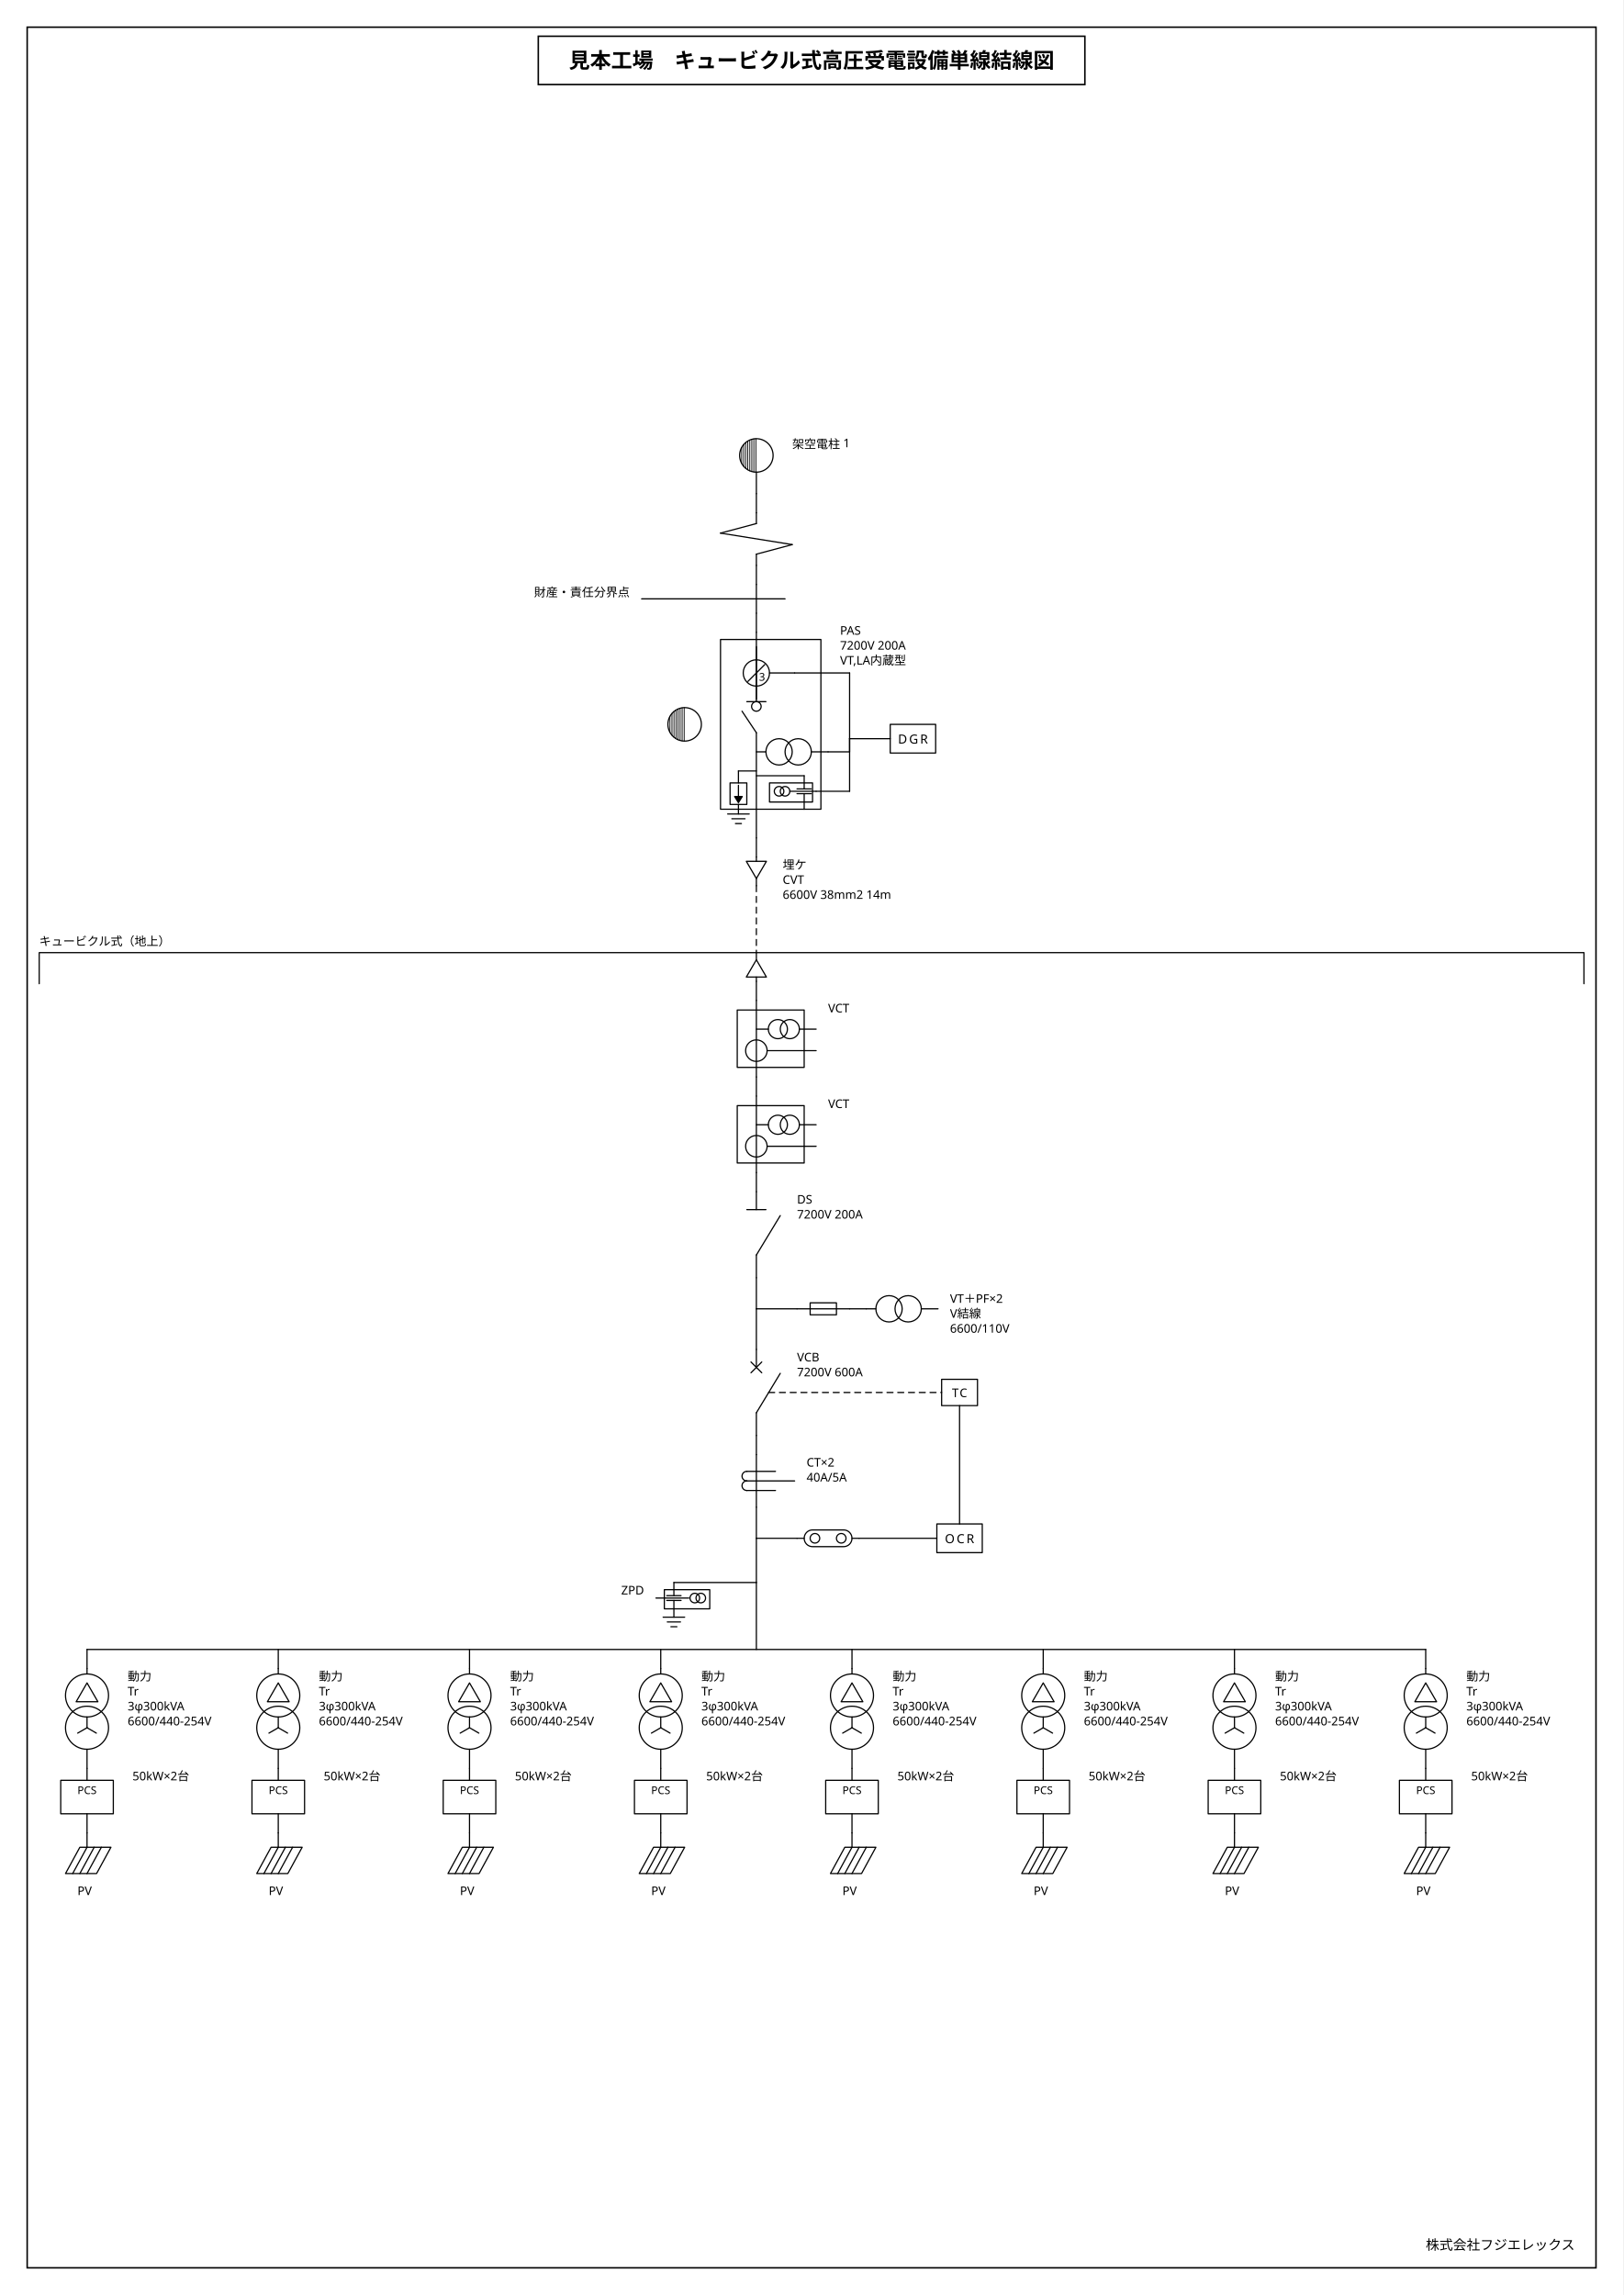
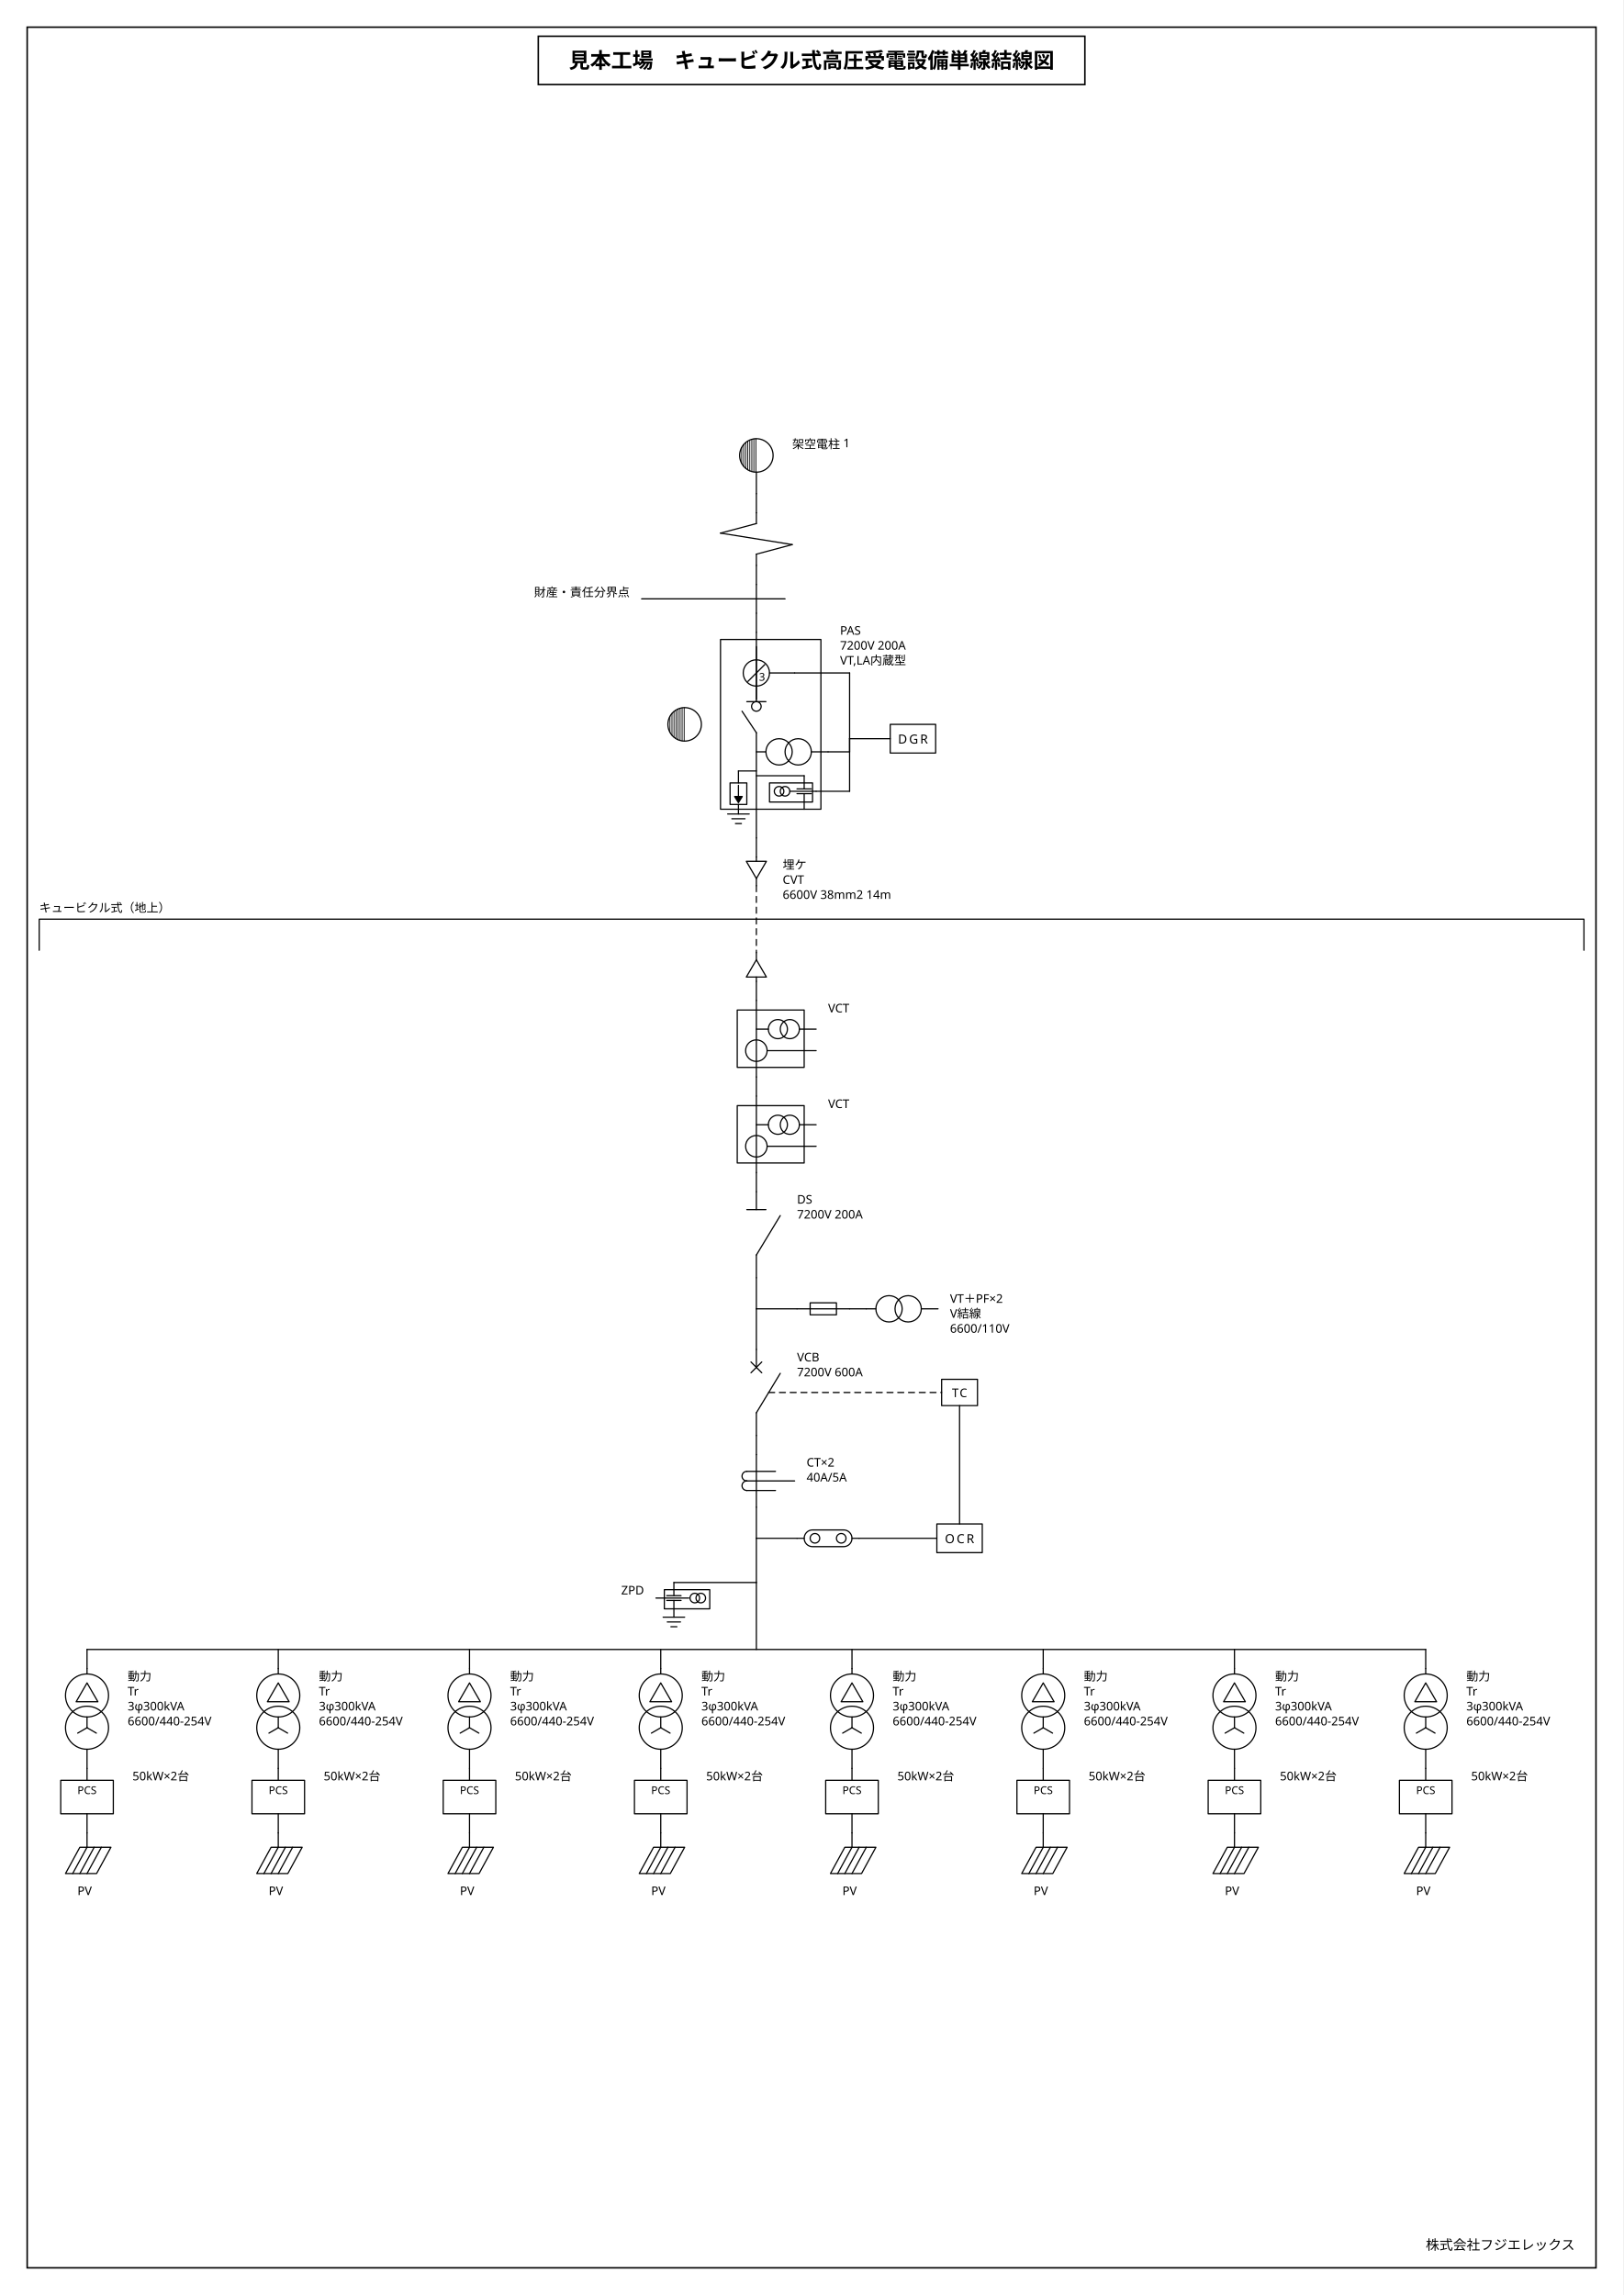
<svg xmlns="http://www.w3.org/2000/svg" viewBox="0 0 1075 1520" width="1075" height="1520">
  <rect x="0" y="0" width="1075" height="1520" fill="#fff" />
  <g stroke="#000" fill="none">
    <rect x="18" y="18" width="1039" height="1484" stroke-width="1" />
    <rect x="356.5" y="24" width="362" height="32" stroke-width="1" />
  </g>
  <text x="537.5" y="45" font-size="14" font-weight="700" text-anchor="middle" font-family="IPAGothic, 'IPAゴシック', 'Noto Sans JP', 'Hiragino Kaku Gothic ProN', 'Yu Gothic', sans-serif" fill="#000">見本工場　キュービクル式高圧受電設備単線結線図</text>
  <text x="1043" y="1490" font-size="9" text-anchor="end" font-family="IPAGothic, 'IPAゴシック', 'Noto Sans JP', 'Hiragino Kaku Gothic ProN', 'Yu Gothic', sans-serif" fill="#000">株式会社フジエレックス</text>
  <g transform="translate(500.93 288.97) scale(0.7916)">
    <g stroke="#000" fill="none" stroke-linecap="round" stroke-linejoin="round" color="#000">
-       <path d="M -600 432 L 692.4 432 M -600 432 L -600 458 M 692.4 432 L 692.4 458" fill="none" stroke-width="1" />
-       <text x="-600" y="426" font-size="10" font-family="IPAGothic, 'IPAゴシック', 'Noto Sans JP', 'Hiragino Kaku Gothic ProN', 'Yu Gothic', sans-serif" fill="currentColor" stroke="none">キュービクル式（地上）</text>
+       <path d="M -600 404 L 692.4 404 M -600 404 L -600 430 M 692.4 404 L 692.4 430" fill="none" stroke-width="1" />
+       <text x="-600" y="398" font-size="10" font-family="IPAGothic, 'IPAゴシック', 'Noto Sans JP', 'Hiragino Kaku Gothic ProN', 'Yu Gothic', sans-serif" fill="currentColor" stroke="none">キュービクル式（地上）</text>
      <line x1="0" y1="48" x2="0" y2="64" stroke-width="1" />
      <line x1="0" y1="108" x2="0" y2="124" stroke-width="1" />
      <line x1="0" y1="148" x2="0" y2="164" stroke-width="1" />
      <line x1="0" y1="280" x2="-15" y2="280" stroke-width="1" />
      <line x1="0" y1="284" x2="40" y2="284" stroke-width="1" />
      <line x1="32" y1="198" x2="78" y2="198" stroke-width="1" />
      <line x1="78" y1="198" x2="78" y2="253" stroke-width="1" />
      <line x1="60" y1="264" x2="78" y2="264" stroke-width="1" />
      <line x1="78" y1="264" x2="78" y2="253" stroke-width="1" />
      <line x1="50" y1="297" x2="78" y2="297" stroke-width="1" />
      <line x1="78" y1="297" x2="78" y2="253" stroke-width="1" />
      <line x1="78" y1="253" x2="112" y2="253" stroke-width="1" />
      <line x1="0" y1="336" x2="0" y2="352" stroke-width="1" />
      <line x1="0" y1="376" x2="0" y2="432" stroke-width="1" stroke-dasharray="5 4" />
      <line x1="0" y1="456" x2="0" y2="472" stroke-width="1" />
      <line x1="0" y1="536" x2="0" y2="552" stroke-width="1" />
      <line x1="0" y1="616" x2="0" y2="632" stroke-width="1" />
      <line x1="0" y1="704" x2="0" y2="730" stroke-width="1" />
      <line x1="0" y1="730" x2="34" y2="730" stroke-width="1" />
      <line x1="78" y1="730" x2="92" y2="730" stroke-width="1" />
      <line x1="0" y1="730" x2="0" y2="764" stroke-width="1" />
      <line x1="0" y1="836" x2="0" y2="852" stroke-width="1" />
      <line x1="0" y1="896" x2="0" y2="922" stroke-width="1" />
      <line x1="0" y1="922" x2="34" y2="922" stroke-width="1" />
      <line x1="86" y1="922" x2="151" y2="922" stroke-width="1" />
      <line x1="10.303" y1="800" x2="155" y2="800" stroke-width="1" stroke-dasharray="5 4" />
      <line x1="170" y1="811" x2="170" y2="910" stroke-width="1" />
      <line x1="0" y1="922" x2="0" y2="959" stroke-width="1" />
      <line x1="0" y1="959" x2="-69" y2="959" stroke-width="1" />
      <line x1="0" y1="959" x2="0" y2="1015" stroke-width="1" />
      <line x1="-560" y1="1015" x2="560" y2="1015" stroke-width="1" />
      <line x1="-560" y1="1015" x2="-560" y2="1031" stroke-width="1" />
      <line x1="-400" y1="1015" x2="-400" y2="1031" stroke-width="1" />
      <line x1="-240" y1="1015" x2="-240" y2="1031" stroke-width="1" />
      <line x1="-80" y1="1015" x2="-80" y2="1031" stroke-width="1" />
      <line x1="80" y1="1015" x2="80" y2="1031" stroke-width="1" />
      <line x1="240" y1="1015" x2="240" y2="1031" stroke-width="1" />
      <line x1="400" y1="1015" x2="400" y2="1031" stroke-width="1" />
      <line x1="560" y1="1015" x2="560" y2="1031" stroke-width="1" />
      <line x1="-560" y1="1098.5" x2="-560" y2="1114.5" stroke-width="1" />
      <line x1="-560" y1="1152.5" x2="-560" y2="1168.5" stroke-width="1" />
      <line x1="-400" y1="1098.5" x2="-400" y2="1114.5" stroke-width="1" />
      <line x1="-400" y1="1152.5" x2="-400" y2="1168.5" stroke-width="1" />
      <line x1="-240" y1="1098.5" x2="-240" y2="1114.5" stroke-width="1" />
      <line x1="-240" y1="1152.5" x2="-240" y2="1168.5" stroke-width="1" />
      <line x1="-80" y1="1098.5" x2="-80" y2="1114.5" stroke-width="1" />
      <line x1="-80" y1="1152.5" x2="-80" y2="1168.5" stroke-width="1" />
      <line x1="80" y1="1098.5" x2="80" y2="1114.5" stroke-width="1" />
      <line x1="80" y1="1152.5" x2="80" y2="1168.5" stroke-width="1" />
      <line x1="240" y1="1098.5" x2="240" y2="1114.5" stroke-width="1" />
      <line x1="240" y1="1152.5" x2="240" y2="1168.5" stroke-width="1" />
      <line x1="400" y1="1098.5" x2="400" y2="1114.5" stroke-width="1" />
      <line x1="400" y1="1152.5" x2="400" y2="1168.5" stroke-width="1" />
      <line x1="560" y1="1098.5" x2="560" y2="1114.5" stroke-width="1" />
      <line x1="560" y1="1152.5" x2="560" y2="1168.5" stroke-width="1" />
      <g transform="translate(-16 0)">
        <circle cx="16" cy="16" r="14" fill="none" stroke-width="1" />
        <line x1="3.7" y1="9.313" x2="3.7" y2="22.687" stroke-width="0.7" />
        <line x1="5.4" y1="6.855" x2="5.4" y2="25.145" stroke-width="0.7" />
        <line x1="7.1" y1="5.193" x2="7.1" y2="26.807" stroke-width="0.7" />
        <line x1="8.8" y1="3.993" x2="8.8" y2="28.007" stroke-width="0.7" />
        <line x1="10.5" y1="3.126" x2="10.5" y2="28.874" stroke-width="0.7" />
        <line x1="12.2" y1="2.526" x2="12.2" y2="29.474" stroke-width="0.7" />
        <line x1="13.9" y1="2.158" x2="13.9" y2="29.842" stroke-width="0.7" />
        <line x1="15.6" y1="2.006" x2="15.6" y2="29.994" stroke-width="0.7" />
        <line x1="16" y1="30" x2="16" y2="48" stroke-width="1" />
      </g>
      <text x="30" y="10" font-size="10" text-anchor="start" font-family="IPAGothic, 'IPAゴシック', 'Noto Sans JP', 'Hiragino Kaku Gothic ProN', 'Yu Gothic', sans-serif" fill="currentColor" stroke="none">
        <tspan x="30" dy="0">架空電柱 1</tspan>
      </text>
      <g transform="translate(-30 64)">
        <line x1="30" y1="0" x2="30" y2="9" stroke-width="1" />
        <line x1="30" y1="9" x2="0" y2="17" stroke-width="1" />
        <line x1="0" y1="17" x2="60" y2="26.6" stroke-width="1" />
        <line x1="60" y1="26.6" x2="30" y2="34.6" stroke-width="1" />
        <line x1="30" y1="34.6" x2="30" y2="44" stroke-width="1" />
      </g>
      <g transform="translate(-96 124)">
        <line x1="96" y1="0" x2="96" y2="24" stroke-width="1" />
        <line x1="0" y1="12" x2="120" y2="12" stroke-width="1" />
      </g>
      <text x="-106" y="134" font-size="10" text-anchor="end" font-family="IPAGothic, 'IPAゴシック', 'Noto Sans JP', 'Hiragino Kaku Gothic ProN', 'Yu Gothic', sans-serif" fill="currentColor" stroke="none">
        <tspan x="-106" dy="0">財産・責任分界点</tspan>
      </text>
      <g transform="translate(-36 164)">
        <line x1="36" y1="0" x2="36" y2="6" stroke-width="1" />
        <rect x="6" y="6" width="84" height="142" fill="none" stroke-width="1" />
        <line x1="36" y1="6" x2="36" y2="58" stroke-width="1" />
        <line x1="28" y1="58" x2="44" y2="58" stroke-width="1" />
        <circle cx="36" cy="62" r="4" fill="none" stroke-width="1" />
        <line x1="36" y1="84" x2="24" y2="66" stroke-width="1" />
        <line x1="36" y1="84" x2="36" y2="172" stroke-width="1" />
      </g>
      <text x="70" y="166" font-size="10" text-anchor="start" font-family="IPAGothic, 'IPAゴシック', 'Noto Sans JP', 'Hiragino Kaku Gothic ProN', 'Yu Gothic', sans-serif" fill="currentColor" stroke="none">
        <tspan x="70" dy="0">PAS</tspan>
        <tspan x="70" dy="12.5">7200V 200A</tspan>
        <tspan x="70" dy="12.5">VT,LA内蔵型</tspan>
      </text>
      <g transform="translate(-76 225)">
        <circle cx="16" cy="16" r="14" fill="none" stroke-width="1" />
        <line x1="3.7" y1="9.313" x2="3.7" y2="22.687" stroke-width="0.7" />
        <line x1="5.4" y1="6.855" x2="5.4" y2="25.145" stroke-width="0.7" />
        <line x1="7.1" y1="5.193" x2="7.1" y2="26.807" stroke-width="0.7" />
        <line x1="8.8" y1="3.993" x2="8.8" y2="28.007" stroke-width="0.7" />
        <line x1="10.5" y1="3.126" x2="10.5" y2="28.874" stroke-width="0.7" />
        <line x1="12.2" y1="2.526" x2="12.2" y2="29.474" stroke-width="0.7" />
        <line x1="13.9" y1="2.158" x2="13.9" y2="29.842" stroke-width="0.7" />
        <line x1="15.6" y1="2.006" x2="15.6" y2="29.994" stroke-width="0.7" />
      </g>
      <g transform="translate(-20 176)">
        <line x1="20" y1="0" x2="20" y2="44" stroke-width="1" />
        <circle cx="20" cy="22" r="11" fill="none" stroke-width="1" />
        <line x1="12.929" y1="29.071" x2="27.071" y2="14.929" stroke-width="1" />
        <text x="24.75" y="25" font-size="9" text-anchor="middle" dominant-baseline="central" font-family="IPAGothic, 'IPAゴシック', 'Noto Sans JP', 'Hiragino Kaku Gothic ProN', 'Yu Gothic', sans-serif" fill="currentColor" stroke="none">3</text>
        <line x1="31" y1="22" x2="52" y2="22" stroke-width="1" />
      </g>
      <g transform="translate(0 249)">
        <line x1="0" y1="15" x2="8" y2="15" stroke-width="1" />
        <circle cx="19" cy="15" r="11" fill="none" stroke-width="1" />
        <circle cx="35" cy="15" r="11" fill="none" stroke-width="1" />
        <line x1="46" y1="15" x2="60" y2="15" stroke-width="1" />
      </g>
      <g transform="translate(-35 280)">
        <line x1="20" y1="0" x2="20" y2="10" stroke-width="1" />
        <rect x="13" y="10" width="14" height="18" fill="none" stroke-width="1" />
        <line x1="20" y1="12" x2="20" y2="23" stroke-width="1" />
        <polygon points="16.8,21.38 20,26.5 23.2,21.38" fill="currentColor" stroke-width="1" />
        <line x1="20" y1="28" x2="20" y2="36" stroke-width="1" />
        <line x1="11" y1="36" x2="29" y2="36" stroke-width="1" />
        <line x1="14.5" y1="40" x2="25.5" y2="40" stroke-width="1" />
        <line x1="17.5" y1="44" x2="22.5" y2="44" stroke-width="1" />
      </g>
      <g transform="translate(10 284)">
        <line x1="30" y1="0" x2="30" y2="11" stroke-width="1" />
        <rect x="1" y="6" width="36" height="16" fill="none" stroke-width="1" />
        <line x1="24" y1="11" x2="36" y2="11" stroke-width="1" />
        <line x1="24" y1="15" x2="36" y2="15" stroke-width="1" />
        <line x1="30" y1="15" x2="30" y2="28" stroke-width="1" />
        <line x1="18" y1="13" x2="40" y2="13" stroke-width="1" />
        <circle cx="9" cy="13" r="4" fill="none" stroke-width="1" />
        <circle cx="14" cy="13" r="4" fill="none" stroke-width="1" />
      </g>
      <g transform="translate(112 241)">
        <rect x="0" y="0" width="38" height="24" fill="none" stroke-width="1" />
        <text x="19" y="12" font-size="10.5" text-anchor="middle" dominant-baseline="central" font-family="IPAGothic, 'IPAゴシック', 'Noto Sans JP', 'Hiragino Kaku Gothic ProN', 'Yu Gothic', sans-serif" letter-spacing="1.6" fill="currentColor" stroke="none">DGR</text>
      </g>
      <g transform="translate(-12 352)">
        <line x1="12" y1="0" x2="12" y2="3.6" stroke-width="1" />
        <polygon points="3.6,3.6 20.4,3.6 12,18" fill="none" stroke-width="1" />
        <line x1="12" y1="18" x2="12" y2="24" stroke-width="1" />
      </g>
      <text x="22" y="362" font-size="10" text-anchor="start" font-family="IPAGothic, 'IPAゴシック', 'Noto Sans JP', 'Hiragino Kaku Gothic ProN', 'Yu Gothic', sans-serif" fill="currentColor" stroke="none">
        <tspan x="22" dy="0">埋ケ</tspan>
        <tspan x="22" dy="12.5">CVT</tspan>
        <tspan x="22" dy="12.5">6600V 38mm2 14m</tspan>
      </text>
      <g transform="translate(-12 432) rotate(180 12 12)">
        <line x1="12" y1="0" x2="12" y2="3.6" stroke-width="1" />
        <polygon points="3.6,3.6 20.4,3.6 12,18" fill="none" stroke-width="1" />
        <line x1="12" y1="18" x2="12" y2="24" stroke-width="1" />
      </g>
      <g transform="translate(-22 472)">
        <line x1="22" y1="0" x2="22" y2="64" stroke-width="1" />
        <rect x="6" y="8" width="56" height="48" fill="none" stroke-width="1" />
        <line x1="22" y1="24" x2="32" y2="24" stroke-width="1" />
        <circle cx="40" cy="24" r="8" fill="none" stroke-width="1" />
        <circle cx="50" cy="24" r="8" fill="none" stroke-width="1" />
        <line x1="58" y1="24" x2="72" y2="24" stroke-width="1" />
        <circle cx="22" cy="42" r="9" fill="none" stroke-width="1" />
        <line x1="31" y1="42" x2="72" y2="42" stroke-width="1" />
      </g>
      <text x="60" y="482" font-size="10" text-anchor="start" font-family="IPAGothic, 'IPAゴシック', 'Noto Sans JP', 'Hiragino Kaku Gothic ProN', 'Yu Gothic', sans-serif" fill="currentColor" stroke="none">
        <tspan x="60" dy="0">VCT</tspan>
      </text>
      <g transform="translate(-22 552)">
        <line x1="22" y1="0" x2="22" y2="64" stroke-width="1" />
        <rect x="6" y="8" width="56" height="48" fill="none" stroke-width="1" />
        <line x1="22" y1="24" x2="32" y2="24" stroke-width="1" />
        <circle cx="40" cy="24" r="8" fill="none" stroke-width="1" />
        <circle cx="50" cy="24" r="8" fill="none" stroke-width="1" />
        <line x1="58" y1="24" x2="72" y2="24" stroke-width="1" />
        <circle cx="22" cy="42" r="9" fill="none" stroke-width="1" />
        <line x1="31" y1="42" x2="72" y2="42" stroke-width="1" />
      </g>
      <text x="60" y="562" font-size="10" text-anchor="start" font-family="IPAGothic, 'IPAゴシック', 'Noto Sans JP', 'Hiragino Kaku Gothic ProN', 'Yu Gothic', sans-serif" fill="currentColor" stroke="none">
        <tspan x="60" dy="0">VCT</tspan>
      </text>
      <g transform="translate(-24 632)">
        <line x1="24" y1="0" x2="24" y2="15" stroke-width="1" />
        <line x1="16" y1="15" x2="32" y2="15" stroke-width="1" />
        <line x1="24" y1="53" x2="44" y2="20" stroke-width="1" />
        <line x1="24" y1="53" x2="24" y2="72" stroke-width="1" />
      </g>
      <text x="34" y="642" font-size="10" text-anchor="start" font-family="IPAGothic, 'IPAゴシック', 'Noto Sans JP', 'Hiragino Kaku Gothic ProN', 'Yu Gothic', sans-serif" fill="currentColor" stroke="none">
        <tspan x="34" dy="0">DS</tspan>
        <tspan x="34" dy="12.5">7200V 200A</tspan>
      </text>
      <g transform="translate(36 708) rotate(-90 20 22)">
        <line x1="20" y1="0" x2="20" y2="44" stroke-width="1" />
        <rect x="15" y="11" width="10" height="22" fill="none" stroke-width="1" />
      </g>
      <g transform="translate(92 715)">
        <line x1="0" y1="15" x2="8" y2="15" stroke-width="1" />
        <circle cx="19" cy="15" r="11" fill="none" stroke-width="1" />
        <circle cx="35" cy="15" r="11" fill="none" stroke-width="1" />
        <line x1="46" y1="15" x2="60" y2="15" stroke-width="1" />
      </g>
      <text x="162" y="725" font-size="10" text-anchor="start" font-family="IPAGothic, 'IPAゴシック', 'Noto Sans JP', 'Hiragino Kaku Gothic ProN', 'Yu Gothic', sans-serif" fill="currentColor" stroke="none">
        <tspan x="162" dy="0">VT＋PF×2</tspan>
        <tspan x="162" dy="12.5">V結線</tspan>
        <tspan x="162" dy="12.5">6600/110V</tspan>
      </text>
      <g transform="translate(-24 764)">
        <line x1="24" y1="0" x2="24" y2="15" stroke-width="1" />
        <line x1="19.5" y1="10.5" x2="28.5" y2="19.5" stroke-width="1" />
        <line x1="28.5" y1="10.5" x2="19.5" y2="19.5" stroke-width="1" />
        <line x1="24" y1="53" x2="44" y2="20" stroke-width="1" />
        <line x1="24" y1="53" x2="24" y2="72" stroke-width="1" />
      </g>
      <text x="34" y="774" font-size="10" text-anchor="start" font-family="IPAGothic, 'IPAゴシック', 'Noto Sans JP', 'Hiragino Kaku Gothic ProN', 'Yu Gothic', sans-serif" fill="currentColor" stroke="none">
        <tspan x="34" dy="0">VCB</tspan>
        <tspan x="34" dy="12.5">7200V 600A</tspan>
      </text>
      <g transform="translate(-24 852)">
        <line x1="24" y1="0" x2="24" y2="44" stroke-width="1" />
        <line x1="16" y1="14" x2="40" y2="14" stroke-width="1" />
        <line x1="16" y1="30" x2="40" y2="30" stroke-width="1" />
        <line x1="16" y1="22" x2="56" y2="22" stroke-width="1" />
        <path d="M 16 14 A 4 4 0 0 0 16 22" fill="none" stroke-width="1" />
        <path d="M 16 22 A 4 4 0 0 0 16 30" fill="none" stroke-width="1" />
      </g>
      <text x="42" y="862" font-size="10" text-anchor="start" font-family="IPAGothic, 'IPAゴシック', 'Noto Sans JP', 'Hiragino Kaku Gothic ProN', 'Yu Gothic', sans-serif" fill="currentColor" stroke="none">
        <tspan x="42" dy="0">CT×2</tspan>
        <tspan x="42" dy="12.5">40A/5A</tspan>
      </text>
      <g transform="translate(34 911)">
        <line x1="0" y1="11" x2="6" y2="11" stroke-width="1" />
        <rect x="6" y="4" width="40" height="14" rx="7" fill="none" stroke-width="1" />
        <circle cx="15" cy="11" r="4" fill="none" stroke-width="1" />
        <circle cx="37" cy="11" r="4" fill="none" stroke-width="1" />
        <line x1="46" y1="11" x2="52" y2="11" stroke-width="1" />
      </g>
      <g transform="translate(151 910)">
        <rect x="0" y="0" width="38" height="24" fill="none" stroke-width="1" />
        <text x="19" y="12" font-size="10.5" text-anchor="middle" dominant-baseline="central" font-family="IPAGothic, 'IPAゴシック', 'Noto Sans JP', 'Hiragino Kaku Gothic ProN', 'Yu Gothic', sans-serif" letter-spacing="1.6" fill="currentColor" stroke="none">OCR</text>
      </g>
      <g transform="translate(155 789)">
        <rect x="0" y="0" width="30" height="22" fill="none" stroke-width="1" />
        <text x="15" y="11" font-size="10" text-anchor="middle" dominant-baseline="central" font-family="IPAGothic, 'IPAゴシック', 'Noto Sans JP', 'Hiragino Kaku Gothic ProN', 'Yu Gothic', sans-serif" letter-spacing="1" fill="currentColor" stroke="none">TC</text>
      </g>
      <g transform="translate(-84 959)">
        <line x1="15" y1="0" x2="15" y2="11" stroke-width="1" />
        <rect x="7" y="6" width="38" height="16" fill="none" stroke-width="1" />
        <line x1="9" y1="11" x2="21" y2="11" stroke-width="1" />
        <line x1="9" y1="15" x2="21" y2="15" stroke-width="1" />
        <line x1="15" y1="15" x2="15" y2="29" stroke-width="1" />
        <line x1="6" y1="29" x2="24" y2="29" stroke-width="1" />
        <line x1="9.5" y1="33" x2="20.5" y2="33" stroke-width="1" />
        <line x1="12.5" y1="37" x2="17.5" y2="37" stroke-width="1" />
        <line x1="0" y1="13" x2="27.5" y2="13" stroke-width="1" />
        <circle cx="32.5" cy="13" r="4" fill="none" stroke-width="1" />
        <circle cx="37.5" cy="13" r="4" fill="none" stroke-width="1" />
      </g>
      <text x="-94" y="969" font-size="10" text-anchor="end" font-family="IPAGothic, 'IPAゴシック', 'Noto Sans JP', 'Hiragino Kaku Gothic ProN', 'Yu Gothic', sans-serif" fill="currentColor" stroke="none">
        <tspan x="-94" dy="0">ZPD</tspan>
      </text>
      <g transform="translate(-584 1031)">
        <line x1="24" y1="0" x2="24" y2="4.5" stroke-width="1" />
        <circle cx="24" cy="22.5" r="18" fill="none" stroke-width="1" />
        <circle cx="24" cy="49.5" r="18" fill="none" stroke-width="1" />
        <polygon points="24,12 33.093,27.75 14.907,27.75" fill="none" stroke-width="1" />
        <line x1="24" y1="49.5" x2="24" y2="40.5" stroke-width="1" />
        <line x1="24" y1="49.5" x2="31.794" y2="54" stroke-width="1" />
        <line x1="24" y1="49.5" x2="16.206" y2="54" stroke-width="1" />
      </g>
      <text x="-526" y="1041" font-size="10" text-anchor="start" font-family="IPAGothic, 'IPAゴシック', 'Noto Sans JP', 'Hiragino Kaku Gothic ProN', 'Yu Gothic', sans-serif" fill="currentColor" stroke="none">
        <tspan x="-526" dy="0">動力</tspan>
        <tspan x="-526" dy="12.5">Tr</tspan>
        <tspan x="-526" dy="12.5">3φ300kVA</tspan>
        <tspan x="-526" dy="12.5">6600/440-254V</tspan>
      </text>
      <g transform="translate(-424 1031)">
        <line x1="24" y1="0" x2="24" y2="4.5" stroke-width="1" />
        <circle cx="24" cy="22.5" r="18" fill="none" stroke-width="1" />
        <circle cx="24" cy="49.5" r="18" fill="none" stroke-width="1" />
        <polygon points="24,12 33.093,27.75 14.907,27.75" fill="none" stroke-width="1" />
        <line x1="24" y1="49.5" x2="24" y2="40.5" stroke-width="1" />
        <line x1="24" y1="49.5" x2="31.794" y2="54" stroke-width="1" />
        <line x1="24" y1="49.5" x2="16.206" y2="54" stroke-width="1" />
      </g>
      <text x="-366" y="1041" font-size="10" text-anchor="start" font-family="IPAGothic, 'IPAゴシック', 'Noto Sans JP', 'Hiragino Kaku Gothic ProN', 'Yu Gothic', sans-serif" fill="currentColor" stroke="none">
        <tspan x="-366" dy="0">動力</tspan>
        <tspan x="-366" dy="12.5">Tr</tspan>
        <tspan x="-366" dy="12.5">3φ300kVA</tspan>
        <tspan x="-366" dy="12.5">6600/440-254V</tspan>
      </text>
      <g transform="translate(-264 1031)">
        <line x1="24" y1="0" x2="24" y2="4.5" stroke-width="1" />
        <circle cx="24" cy="22.5" r="18" fill="none" stroke-width="1" />
        <circle cx="24" cy="49.5" r="18" fill="none" stroke-width="1" />
        <polygon points="24,12 33.093,27.75 14.907,27.75" fill="none" stroke-width="1" />
        <line x1="24" y1="49.5" x2="24" y2="40.5" stroke-width="1" />
        <line x1="24" y1="49.5" x2="31.794" y2="54" stroke-width="1" />
        <line x1="24" y1="49.5" x2="16.206" y2="54" stroke-width="1" />
      </g>
      <text x="-206" y="1041" font-size="10" text-anchor="start" font-family="IPAGothic, 'IPAゴシック', 'Noto Sans JP', 'Hiragino Kaku Gothic ProN', 'Yu Gothic', sans-serif" fill="currentColor" stroke="none">
        <tspan x="-206" dy="0">動力</tspan>
        <tspan x="-206" dy="12.5">Tr</tspan>
        <tspan x="-206" dy="12.5">3φ300kVA</tspan>
        <tspan x="-206" dy="12.5">6600/440-254V</tspan>
      </text>
      <g transform="translate(-104 1031)">
        <line x1="24" y1="0" x2="24" y2="4.5" stroke-width="1" />
        <circle cx="24" cy="22.5" r="18" fill="none" stroke-width="1" />
        <circle cx="24" cy="49.5" r="18" fill="none" stroke-width="1" />
        <polygon points="24,12 33.093,27.75 14.907,27.75" fill="none" stroke-width="1" />
        <line x1="24" y1="49.5" x2="24" y2="40.5" stroke-width="1" />
        <line x1="24" y1="49.5" x2="31.794" y2="54" stroke-width="1" />
        <line x1="24" y1="49.5" x2="16.206" y2="54" stroke-width="1" />
      </g>
      <text x="-46" y="1041" font-size="10" text-anchor="start" font-family="IPAGothic, 'IPAゴシック', 'Noto Sans JP', 'Hiragino Kaku Gothic ProN', 'Yu Gothic', sans-serif" fill="currentColor" stroke="none">
        <tspan x="-46" dy="0">動力</tspan>
        <tspan x="-46" dy="12.5">Tr</tspan>
        <tspan x="-46" dy="12.5">3φ300kVA</tspan>
        <tspan x="-46" dy="12.5">6600/440-254V</tspan>
      </text>
      <g transform="translate(56 1031)">
        <line x1="24" y1="0" x2="24" y2="4.5" stroke-width="1" />
        <circle cx="24" cy="22.5" r="18" fill="none" stroke-width="1" />
        <circle cx="24" cy="49.5" r="18" fill="none" stroke-width="1" />
        <polygon points="24,12 33.093,27.75 14.907,27.75" fill="none" stroke-width="1" />
        <line x1="24" y1="49.5" x2="24" y2="40.5" stroke-width="1" />
        <line x1="24" y1="49.5" x2="31.794" y2="54" stroke-width="1" />
        <line x1="24" y1="49.5" x2="16.206" y2="54" stroke-width="1" />
      </g>
      <text x="114" y="1041" font-size="10" text-anchor="start" font-family="IPAGothic, 'IPAゴシック', 'Noto Sans JP', 'Hiragino Kaku Gothic ProN', 'Yu Gothic', sans-serif" fill="currentColor" stroke="none">
        <tspan x="114" dy="0">動力</tspan>
        <tspan x="114" dy="12.5">Tr</tspan>
        <tspan x="114" dy="12.5">3φ300kVA</tspan>
        <tspan x="114" dy="12.5">6600/440-254V</tspan>
      </text>
      <g transform="translate(216 1031)">
        <line x1="24" y1="0" x2="24" y2="4.5" stroke-width="1" />
        <circle cx="24" cy="22.5" r="18" fill="none" stroke-width="1" />
        <circle cx="24" cy="49.5" r="18" fill="none" stroke-width="1" />
        <polygon points="24,12 33.093,27.75 14.907,27.75" fill="none" stroke-width="1" />
        <line x1="24" y1="49.5" x2="24" y2="40.5" stroke-width="1" />
        <line x1="24" y1="49.5" x2="31.794" y2="54" stroke-width="1" />
        <line x1="24" y1="49.5" x2="16.206" y2="54" stroke-width="1" />
      </g>
      <text x="274" y="1041" font-size="10" text-anchor="start" font-family="IPAGothic, 'IPAゴシック', 'Noto Sans JP', 'Hiragino Kaku Gothic ProN', 'Yu Gothic', sans-serif" fill="currentColor" stroke="none">
        <tspan x="274" dy="0">動力</tspan>
        <tspan x="274" dy="12.5">Tr</tspan>
        <tspan x="274" dy="12.5">3φ300kVA</tspan>
        <tspan x="274" dy="12.5">6600/440-254V</tspan>
      </text>
      <g transform="translate(376 1031)">
        <line x1="24" y1="0" x2="24" y2="4.5" stroke-width="1" />
        <circle cx="24" cy="22.5" r="18" fill="none" stroke-width="1" />
        <circle cx="24" cy="49.5" r="18" fill="none" stroke-width="1" />
        <polygon points="24,12 33.093,27.75 14.907,27.75" fill="none" stroke-width="1" />
        <line x1="24" y1="49.5" x2="24" y2="40.5" stroke-width="1" />
        <line x1="24" y1="49.5" x2="31.794" y2="54" stroke-width="1" />
        <line x1="24" y1="49.5" x2="16.206" y2="54" stroke-width="1" />
      </g>
      <text x="434" y="1041" font-size="10" text-anchor="start" font-family="IPAGothic, 'IPAゴシック', 'Noto Sans JP', 'Hiragino Kaku Gothic ProN', 'Yu Gothic', sans-serif" fill="currentColor" stroke="none">
        <tspan x="434" dy="0">動力</tspan>
        <tspan x="434" dy="12.5">Tr</tspan>
        <tspan x="434" dy="12.5">3φ300kVA</tspan>
        <tspan x="434" dy="12.5">6600/440-254V</tspan>
      </text>
      <g transform="translate(536 1031)">
        <line x1="24" y1="0" x2="24" y2="4.5" stroke-width="1" />
        <circle cx="24" cy="22.5" r="18" fill="none" stroke-width="1" />
        <circle cx="24" cy="49.5" r="18" fill="none" stroke-width="1" />
        <polygon points="24,12 33.093,27.75 14.907,27.75" fill="none" stroke-width="1" />
        <line x1="24" y1="49.5" x2="24" y2="40.5" stroke-width="1" />
        <line x1="24" y1="49.5" x2="31.794" y2="54" stroke-width="1" />
        <line x1="24" y1="49.5" x2="16.206" y2="54" stroke-width="1" />
      </g>
      <text x="594" y="1041" font-size="10" text-anchor="start" font-family="IPAGothic, 'IPAゴシック', 'Noto Sans JP', 'Hiragino Kaku Gothic ProN', 'Yu Gothic', sans-serif" fill="currentColor" stroke="none">
        <tspan x="594" dy="0">動力</tspan>
        <tspan x="594" dy="12.5">Tr</tspan>
        <tspan x="594" dy="12.5">3φ300kVA</tspan>
        <tspan x="594" dy="12.5">6600/440-254V</tspan>
      </text>
      <g transform="translate(-588 1114.5)">
        <line x1="28" y1="0" x2="28" y2="10" stroke-width="1" />
        <rect x="6" y="10" width="44" height="28" fill="none" stroke-width="1" />
        <text x="28" y="18" font-size="9" text-anchor="middle" dominant-baseline="central" font-family="IPAGothic, 'IPAゴシック', 'Noto Sans JP', 'Hiragino Kaku Gothic ProN', 'Yu Gothic', sans-serif" fill="currentColor" stroke="none">PCS</text>
      </g>
      <text x="-522" y="1124.5" font-size="10" text-anchor="start" font-family="IPAGothic, 'IPAゴシック', 'Noto Sans JP', 'Hiragino Kaku Gothic ProN', 'Yu Gothic', sans-serif" fill="currentColor" stroke="none">
        <tspan x="-522" dy="0">50kW×2台</tspan>
      </text>
      <g transform="translate(-588 1168.5)">
        <line x1="28" y1="0" x2="28" y2="12" stroke-width="1" />
        <polygon points="10,34 22,12 48,12 36,34" fill="none" stroke-width="1" />
        <line x1="16" y1="34" x2="28" y2="12" stroke-width="1" />
        <line x1="22" y1="34" x2="34" y2="12" stroke-width="1" />
        <line x1="28" y1="34" x2="40" y2="12" stroke-width="1" />
      </g>
      <text x="-562" y="1220.5" font-size="10" text-anchor="middle" font-family="IPAGothic, 'IPAゴシック', 'Noto Sans JP', 'Hiragino Kaku Gothic ProN', 'Yu Gothic', sans-serif" fill="currentColor" stroke="none">
        <tspan x="-562" dy="0">PV</tspan>
      </text>
      <g transform="translate(-428 1114.5)">
        <line x1="28" y1="0" x2="28" y2="10" stroke-width="1" />
        <rect x="6" y="10" width="44" height="28" fill="none" stroke-width="1" />
        <text x="28" y="18" font-size="9" text-anchor="middle" dominant-baseline="central" font-family="IPAGothic, 'IPAゴシック', 'Noto Sans JP', 'Hiragino Kaku Gothic ProN', 'Yu Gothic', sans-serif" fill="currentColor" stroke="none">PCS</text>
      </g>
      <text x="-362" y="1124.5" font-size="10" text-anchor="start" font-family="IPAGothic, 'IPAゴシック', 'Noto Sans JP', 'Hiragino Kaku Gothic ProN', 'Yu Gothic', sans-serif" fill="currentColor" stroke="none">
        <tspan x="-362" dy="0">50kW×2台</tspan>
      </text>
      <g transform="translate(-428 1168.5)">
        <line x1="28" y1="0" x2="28" y2="12" stroke-width="1" />
        <polygon points="10,34 22,12 48,12 36,34" fill="none" stroke-width="1" />
        <line x1="16" y1="34" x2="28" y2="12" stroke-width="1" />
        <line x1="22" y1="34" x2="34" y2="12" stroke-width="1" />
        <line x1="28" y1="34" x2="40" y2="12" stroke-width="1" />
      </g>
      <text x="-402" y="1220.5" font-size="10" text-anchor="middle" font-family="IPAGothic, 'IPAゴシック', 'Noto Sans JP', 'Hiragino Kaku Gothic ProN', 'Yu Gothic', sans-serif" fill="currentColor" stroke="none">
        <tspan x="-402" dy="0">PV</tspan>
      </text>
      <g transform="translate(-268 1114.5)">
        <line x1="28" y1="0" x2="28" y2="10" stroke-width="1" />
        <rect x="6" y="10" width="44" height="28" fill="none" stroke-width="1" />
        <text x="28" y="18" font-size="9" text-anchor="middle" dominant-baseline="central" font-family="IPAGothic, 'IPAゴシック', 'Noto Sans JP', 'Hiragino Kaku Gothic ProN', 'Yu Gothic', sans-serif" fill="currentColor" stroke="none">PCS</text>
      </g>
      <text x="-202" y="1124.5" font-size="10" text-anchor="start" font-family="IPAGothic, 'IPAゴシック', 'Noto Sans JP', 'Hiragino Kaku Gothic ProN', 'Yu Gothic', sans-serif" fill="currentColor" stroke="none">
        <tspan x="-202" dy="0">50kW×2台</tspan>
      </text>
      <g transform="translate(-268 1168.5)">
        <line x1="28" y1="0" x2="28" y2="12" stroke-width="1" />
        <polygon points="10,34 22,12 48,12 36,34" fill="none" stroke-width="1" />
        <line x1="16" y1="34" x2="28" y2="12" stroke-width="1" />
        <line x1="22" y1="34" x2="34" y2="12" stroke-width="1" />
        <line x1="28" y1="34" x2="40" y2="12" stroke-width="1" />
      </g>
      <text x="-242" y="1220.5" font-size="10" text-anchor="middle" font-family="IPAGothic, 'IPAゴシック', 'Noto Sans JP', 'Hiragino Kaku Gothic ProN', 'Yu Gothic', sans-serif" fill="currentColor" stroke="none">
        <tspan x="-242" dy="0">PV</tspan>
      </text>
      <g transform="translate(-108 1114.5)">
        <line x1="28" y1="0" x2="28" y2="10" stroke-width="1" />
        <rect x="6" y="10" width="44" height="28" fill="none" stroke-width="1" />
        <text x="28" y="18" font-size="9" text-anchor="middle" dominant-baseline="central" font-family="IPAGothic, 'IPAゴシック', 'Noto Sans JP', 'Hiragino Kaku Gothic ProN', 'Yu Gothic', sans-serif" fill="currentColor" stroke="none">PCS</text>
      </g>
      <text x="-42" y="1124.5" font-size="10" text-anchor="start" font-family="IPAGothic, 'IPAゴシック', 'Noto Sans JP', 'Hiragino Kaku Gothic ProN', 'Yu Gothic', sans-serif" fill="currentColor" stroke="none">
        <tspan x="-42" dy="0">50kW×2台</tspan>
      </text>
      <g transform="translate(-108 1168.5)">
        <line x1="28" y1="0" x2="28" y2="12" stroke-width="1" />
        <polygon points="10,34 22,12 48,12 36,34" fill="none" stroke-width="1" />
        <line x1="16" y1="34" x2="28" y2="12" stroke-width="1" />
        <line x1="22" y1="34" x2="34" y2="12" stroke-width="1" />
        <line x1="28" y1="34" x2="40" y2="12" stroke-width="1" />
      </g>
      <text x="-82" y="1220.5" font-size="10" text-anchor="middle" font-family="IPAGothic, 'IPAゴシック', 'Noto Sans JP', 'Hiragino Kaku Gothic ProN', 'Yu Gothic', sans-serif" fill="currentColor" stroke="none">
        <tspan x="-82" dy="0">PV</tspan>
      </text>
      <g transform="translate(52 1114.5)">
        <line x1="28" y1="0" x2="28" y2="10" stroke-width="1" />
        <rect x="6" y="10" width="44" height="28" fill="none" stroke-width="1" />
        <text x="28" y="18" font-size="9" text-anchor="middle" dominant-baseline="central" font-family="IPAGothic, 'IPAゴシック', 'Noto Sans JP', 'Hiragino Kaku Gothic ProN', 'Yu Gothic', sans-serif" fill="currentColor" stroke="none">PCS</text>
      </g>
      <text x="118" y="1124.5" font-size="10" text-anchor="start" font-family="IPAGothic, 'IPAゴシック', 'Noto Sans JP', 'Hiragino Kaku Gothic ProN', 'Yu Gothic', sans-serif" fill="currentColor" stroke="none">
        <tspan x="118" dy="0">50kW×2台</tspan>
      </text>
      <g transform="translate(52 1168.5)">
        <line x1="28" y1="0" x2="28" y2="12" stroke-width="1" />
        <polygon points="10,34 22,12 48,12 36,34" fill="none" stroke-width="1" />
        <line x1="16" y1="34" x2="28" y2="12" stroke-width="1" />
        <line x1="22" y1="34" x2="34" y2="12" stroke-width="1" />
        <line x1="28" y1="34" x2="40" y2="12" stroke-width="1" />
      </g>
      <text x="78" y="1220.5" font-size="10" text-anchor="middle" font-family="IPAGothic, 'IPAゴシック', 'Noto Sans JP', 'Hiragino Kaku Gothic ProN', 'Yu Gothic', sans-serif" fill="currentColor" stroke="none">
        <tspan x="78" dy="0">PV</tspan>
      </text>
      <g transform="translate(212 1114.5)">
        <line x1="28" y1="0" x2="28" y2="10" stroke-width="1" />
        <rect x="6" y="10" width="44" height="28" fill="none" stroke-width="1" />
        <text x="28" y="18" font-size="9" text-anchor="middle" dominant-baseline="central" font-family="IPAGothic, 'IPAゴシック', 'Noto Sans JP', 'Hiragino Kaku Gothic ProN', 'Yu Gothic', sans-serif" fill="currentColor" stroke="none">PCS</text>
      </g>
      <text x="278" y="1124.5" font-size="10" text-anchor="start" font-family="IPAGothic, 'IPAゴシック', 'Noto Sans JP', 'Hiragino Kaku Gothic ProN', 'Yu Gothic', sans-serif" fill="currentColor" stroke="none">
        <tspan x="278" dy="0">50kW×2台</tspan>
      </text>
      <g transform="translate(212 1168.5)">
        <line x1="28" y1="0" x2="28" y2="12" stroke-width="1" />
        <polygon points="10,34 22,12 48,12 36,34" fill="none" stroke-width="1" />
        <line x1="16" y1="34" x2="28" y2="12" stroke-width="1" />
        <line x1="22" y1="34" x2="34" y2="12" stroke-width="1" />
        <line x1="28" y1="34" x2="40" y2="12" stroke-width="1" />
      </g>
      <text x="238" y="1220.5" font-size="10" text-anchor="middle" font-family="IPAGothic, 'IPAゴシック', 'Noto Sans JP', 'Hiragino Kaku Gothic ProN', 'Yu Gothic', sans-serif" fill="currentColor" stroke="none">
        <tspan x="238" dy="0">PV</tspan>
      </text>
      <g transform="translate(372 1114.5)">
        <line x1="28" y1="0" x2="28" y2="10" stroke-width="1" />
        <rect x="6" y="10" width="44" height="28" fill="none" stroke-width="1" />
        <text x="28" y="18" font-size="9" text-anchor="middle" dominant-baseline="central" font-family="IPAGothic, 'IPAゴシック', 'Noto Sans JP', 'Hiragino Kaku Gothic ProN', 'Yu Gothic', sans-serif" fill="currentColor" stroke="none">PCS</text>
      </g>
      <text x="438" y="1124.5" font-size="10" text-anchor="start" font-family="IPAGothic, 'IPAゴシック', 'Noto Sans JP', 'Hiragino Kaku Gothic ProN', 'Yu Gothic', sans-serif" fill="currentColor" stroke="none">
        <tspan x="438" dy="0">50kW×2台</tspan>
      </text>
      <g transform="translate(372 1168.5)">
        <line x1="28" y1="0" x2="28" y2="12" stroke-width="1" />
        <polygon points="10,34 22,12 48,12 36,34" fill="none" stroke-width="1" />
        <line x1="16" y1="34" x2="28" y2="12" stroke-width="1" />
        <line x1="22" y1="34" x2="34" y2="12" stroke-width="1" />
        <line x1="28" y1="34" x2="40" y2="12" stroke-width="1" />
      </g>
      <text x="398" y="1220.5" font-size="10" text-anchor="middle" font-family="IPAGothic, 'IPAゴシック', 'Noto Sans JP', 'Hiragino Kaku Gothic ProN', 'Yu Gothic', sans-serif" fill="currentColor" stroke="none">
        <tspan x="398" dy="0">PV</tspan>
      </text>
      <g transform="translate(532 1114.5)">
        <line x1="28" y1="0" x2="28" y2="10" stroke-width="1" />
        <rect x="6" y="10" width="44" height="28" fill="none" stroke-width="1" />
        <text x="28" y="18" font-size="9" text-anchor="middle" dominant-baseline="central" font-family="IPAGothic, 'IPAゴシック', 'Noto Sans JP', 'Hiragino Kaku Gothic ProN', 'Yu Gothic', sans-serif" fill="currentColor" stroke="none">PCS</text>
      </g>
      <text x="598" y="1124.5" font-size="10" text-anchor="start" font-family="IPAGothic, 'IPAゴシック', 'Noto Sans JP', 'Hiragino Kaku Gothic ProN', 'Yu Gothic', sans-serif" fill="currentColor" stroke="none">
        <tspan x="598" dy="0">50kW×2台</tspan>
      </text>
      <g transform="translate(532 1168.5)">
        <line x1="28" y1="0" x2="28" y2="12" stroke-width="1" />
        <polygon points="10,34 22,12 48,12 36,34" fill="none" stroke-width="1" />
        <line x1="16" y1="34" x2="28" y2="12" stroke-width="1" />
        <line x1="22" y1="34" x2="34" y2="12" stroke-width="1" />
        <line x1="28" y1="34" x2="40" y2="12" stroke-width="1" />
      </g>
      <text x="558" y="1220.5" font-size="10" text-anchor="middle" font-family="IPAGothic, 'IPAゴシック', 'Noto Sans JP', 'Hiragino Kaku Gothic ProN', 'Yu Gothic', sans-serif" fill="currentColor" stroke="none">
        <tspan x="558" dy="0">PV</tspan>
      </text>
    </g>
  </g>
</svg>
